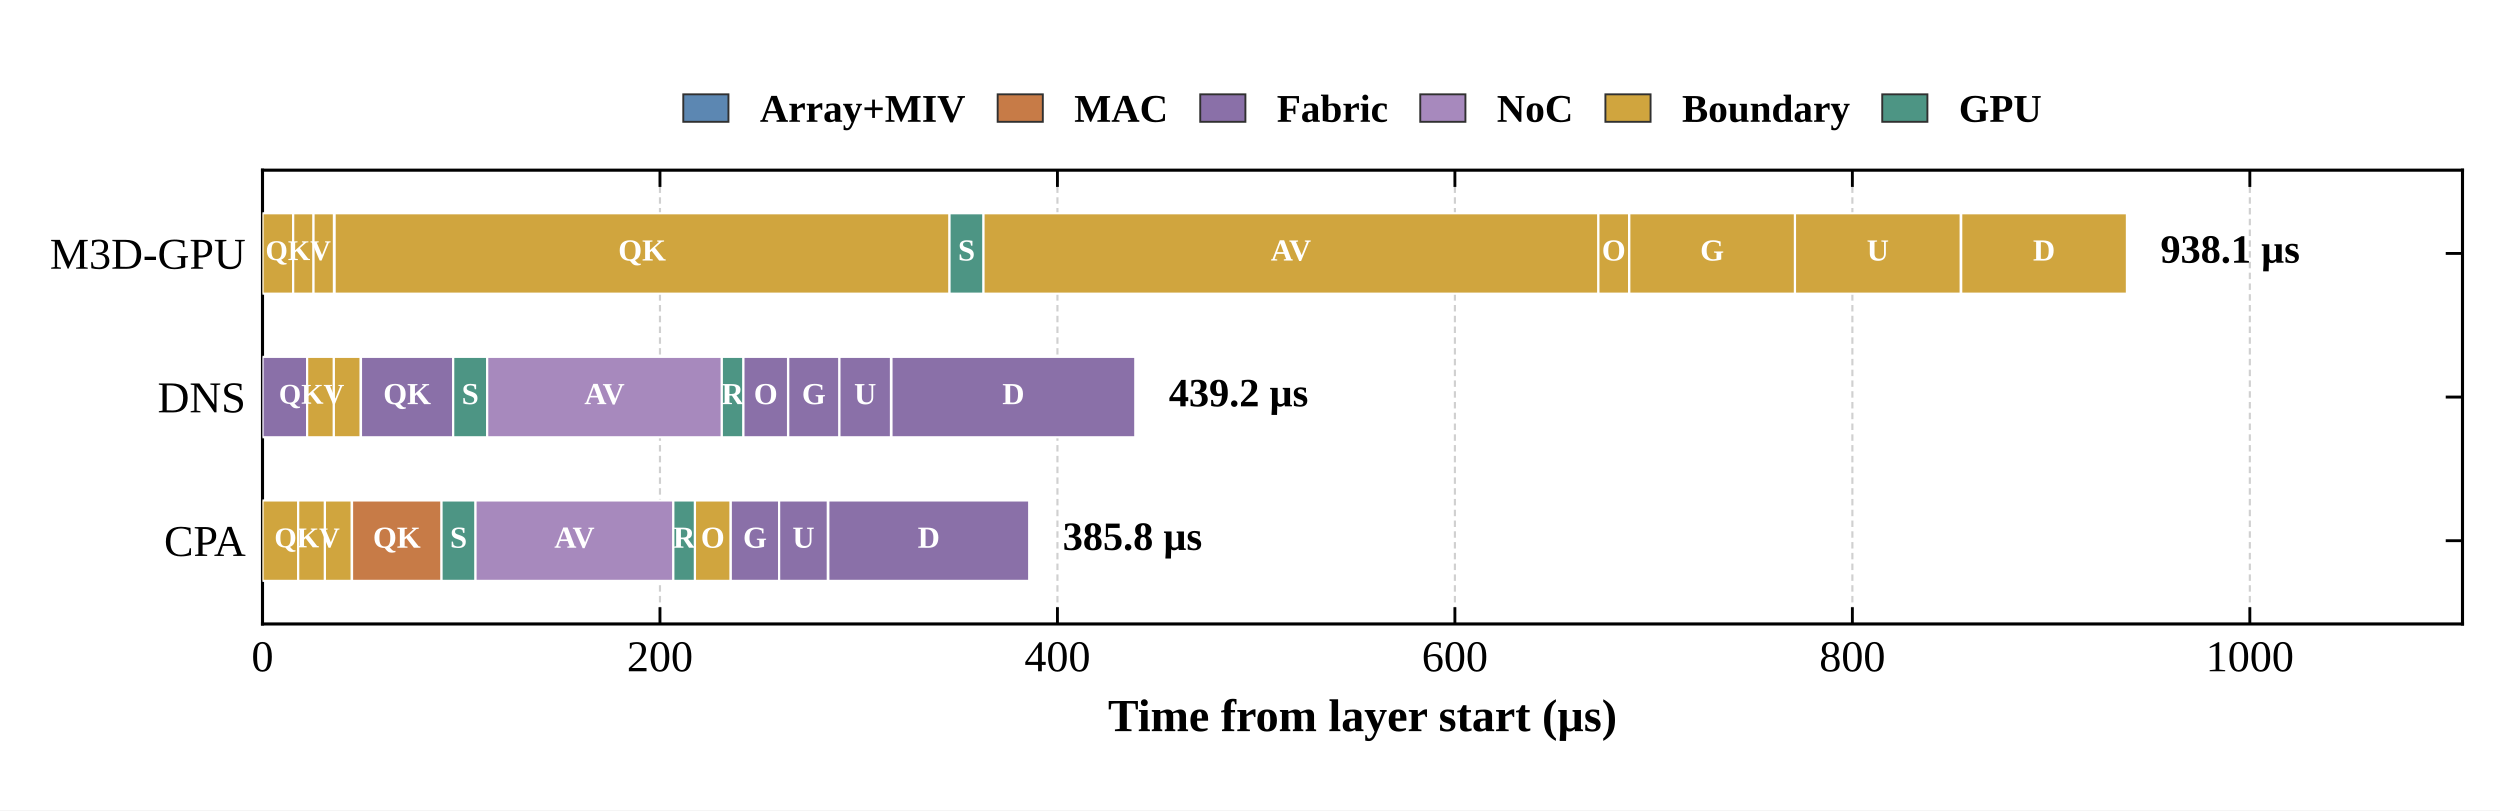
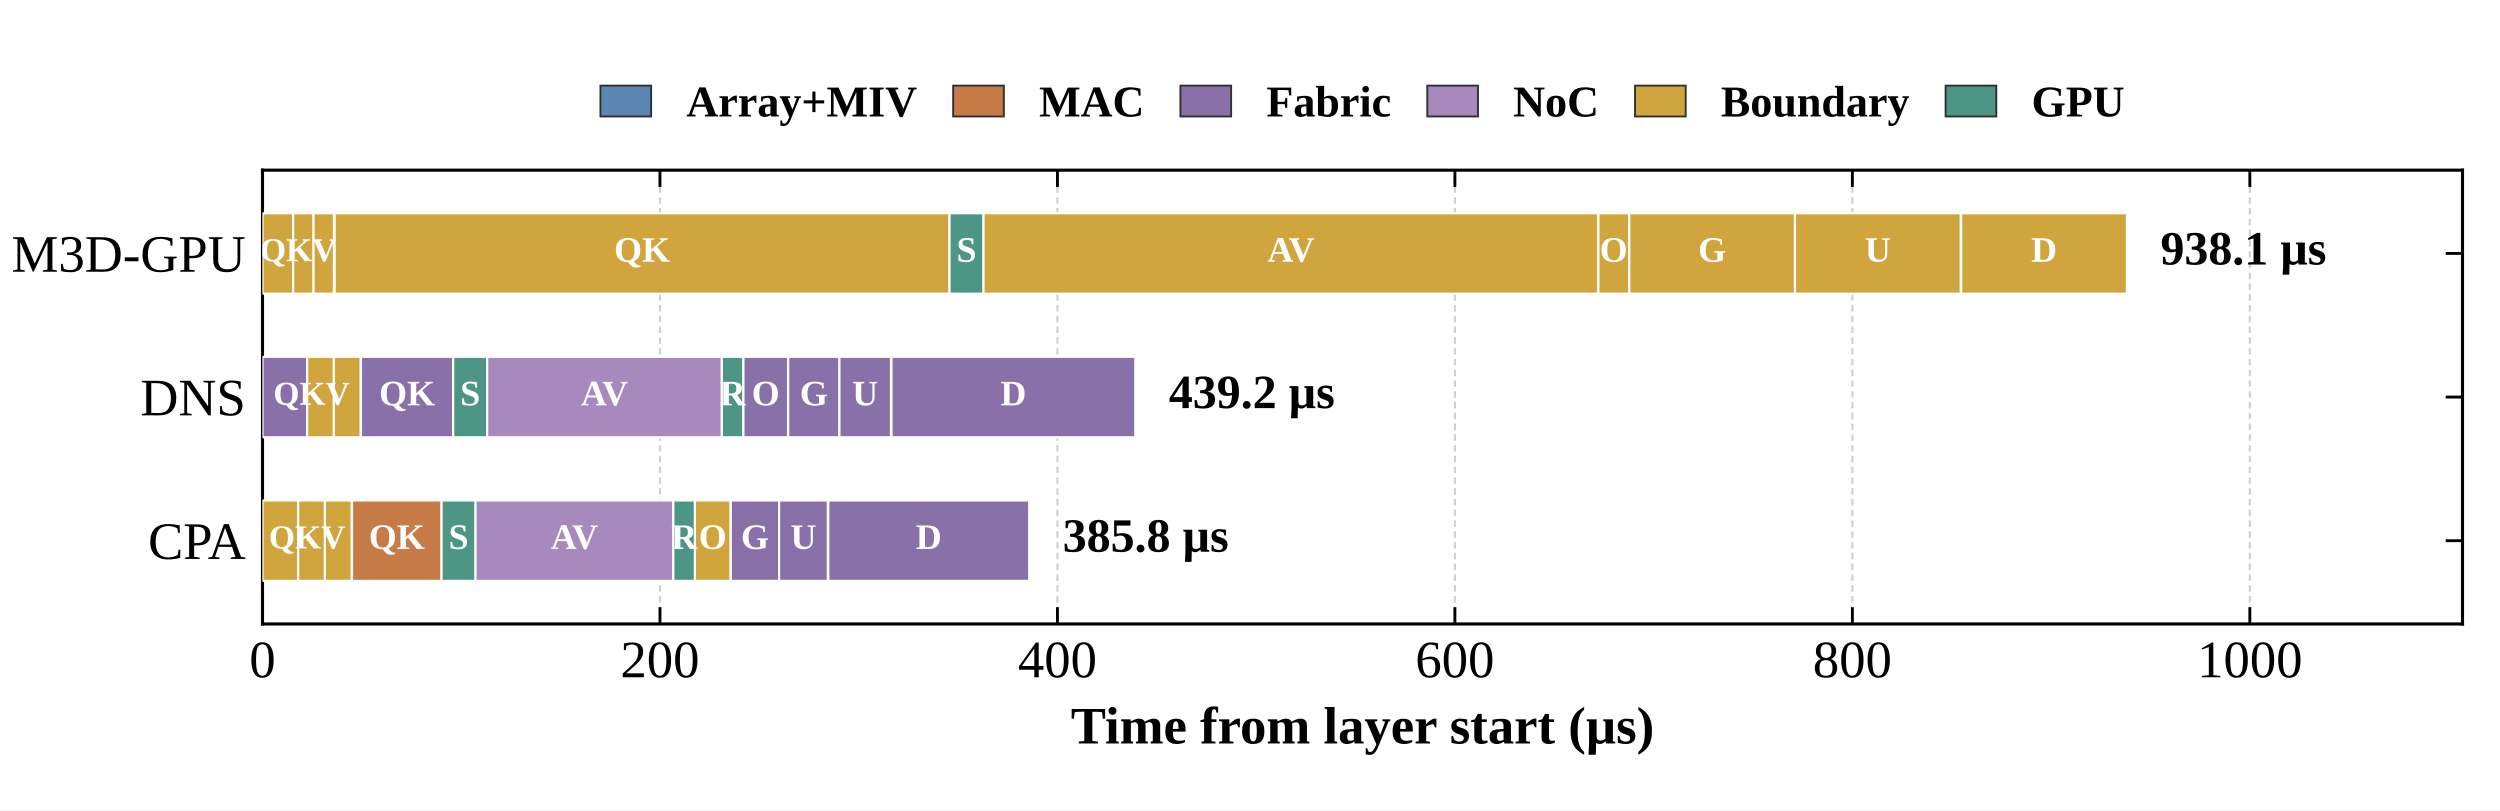
<svg xmlns="http://www.w3.org/2000/svg" xmlns:xlink="http://www.w3.org/1999/xlink" width="522pt" height="169.2pt" viewBox="0 0 522 169.2" version="1.1">
  <defs>
    <style type="text/css">*{stroke-linejoin: round; stroke-linecap: butt}</style>
  </defs>
  <g id="figure_1">
    <g id="patch_1">
      <path d="M 0 169.2 L 522 169.2 L 522 0 L 0 0 z " style="fill: #ffffff" />
    </g>
    <g id="axes_1">
      <g id="patch_2">
        <path d="M 54.81 130.284 L 514.17 130.284 L 514.17 35.532 L 54.81 35.532 z " style="fill: #ffffff" />
      </g>
      <g id="matplotlib.axis_1">
        <g id="xtick_1">
          <g id="line2d_1">
            <path d="M 54.81 130.284 L 54.81 35.532 " clip-path="url(#pe0960bd341)" style="fill: none; stroke-dasharray: 1.35,0.9; stroke-dashoffset: 0; stroke: #d0d0d0; stroke-width: 0.45" />
          </g>
          <g id="line2d_2">
            <defs>
              <path id="m578c87a6b8" d="M 0 0 L 0 -3.5 " style="stroke: #000000; stroke-width: 0.6" />
            </defs>
            <g>
              <use xlink:href="#m578c87a6b8" x="54.81" y="130.284" style="stroke: #000000; stroke-width: 0.6" />
            </g>
          </g>
          <g id="line2d_3">
            <defs>
              <path id="mcb55a02c8d" d="M 0 0 L 0 3.5 " style="stroke: #000000; stroke-width: 0.6" />
            </defs>
            <g>
              <use xlink:href="#mcb55a02c8d" x="54.81" y="35.532" style="stroke: #000000; stroke-width: 0.6" />
            </g>
          </g>
          <g id="text_1">
-             <text style="font-size: 9.2px; font-family: 'Times New Roman'; text-anchor: middle" x="54.81" y="140.163" transform="rotate(-0 54.81 140.1629)">0</text>
+             <text style="font-size: 11px; font-family: 'Times New Roman'; text-anchor: middle" x="54.81" y="141.411" transform="rotate(-0 54.81 141.411)">0</text>
          </g>
        </g>
        <g id="xtick_2">
          <g id="line2d_4">
            <path d="M 137.801 130.284 L 137.801 35.532 " clip-path="url(#pe0960bd341)" style="fill: none; stroke-dasharray: 1.35,0.9; stroke-dashoffset: 0; stroke: #d0d0d0; stroke-width: 0.45" />
          </g>
          <g id="line2d_5">
            <g>
              <use xlink:href="#m578c87a6b8" x="137.801" y="130.284" style="stroke: #000000; stroke-width: 0.6" />
            </g>
          </g>
          <g id="line2d_6">
            <g>
              <use xlink:href="#mcb55a02c8d" x="137.801" y="35.532" style="stroke: #000000; stroke-width: 0.6" />
            </g>
          </g>
          <g id="text_2">
-             <text style="font-size: 9.2px; font-family: 'Times New Roman'; text-anchor: middle" x="137.801" y="140.163" transform="rotate(-0 137.8011 140.1629)">200</text>
+             <text style="font-size: 11px; font-family: 'Times New Roman'; text-anchor: middle" x="137.801" y="141.411" transform="rotate(-0 137.8011 141.411)">200</text>
          </g>
        </g>
        <g id="xtick_3">
          <g id="line2d_7">
            <path d="M 220.792 130.284 L 220.792 35.532 " clip-path="url(#pe0960bd341)" style="fill: none; stroke-dasharray: 1.35,0.9; stroke-dashoffset: 0; stroke: #d0d0d0; stroke-width: 0.45" />
          </g>
          <g id="line2d_8">
            <g>
              <use xlink:href="#m578c87a6b8" x="220.792" y="130.284" style="stroke: #000000; stroke-width: 0.6" />
            </g>
          </g>
          <g id="line2d_9">
            <g>
              <use xlink:href="#mcb55a02c8d" x="220.792" y="35.532" style="stroke: #000000; stroke-width: 0.6" />
            </g>
          </g>
          <g id="text_3">
-             <text style="font-size: 9.2px; font-family: 'Times New Roman'; text-anchor: middle" x="220.792" y="140.163" transform="rotate(-0 220.7922 140.1629)">400</text>
+             <text style="font-size: 11px; font-family: 'Times New Roman'; text-anchor: middle" x="220.792" y="141.411" transform="rotate(-0 220.7922 141.411)">400</text>
          </g>
        </g>
        <g id="xtick_4">
          <g id="line2d_10">
            <path d="M 303.783 130.284 L 303.783 35.532 " clip-path="url(#pe0960bd341)" style="fill: none; stroke-dasharray: 1.35,0.9; stroke-dashoffset: 0; stroke: #d0d0d0; stroke-width: 0.45" />
          </g>
          <g id="line2d_11">
            <g>
              <use xlink:href="#m578c87a6b8" x="303.783" y="130.284" style="stroke: #000000; stroke-width: 0.6" />
            </g>
          </g>
          <g id="line2d_12">
            <g>
              <use xlink:href="#mcb55a02c8d" x="303.783" y="35.532" style="stroke: #000000; stroke-width: 0.6" />
            </g>
          </g>
          <g id="text_4">
-             <text style="font-size: 9.2px; font-family: 'Times New Roman'; text-anchor: middle" x="303.783" y="140.163" transform="rotate(-0 303.7833 140.1629)">600</text>
+             <text style="font-size: 11px; font-family: 'Times New Roman'; text-anchor: middle" x="303.783" y="141.411" transform="rotate(-0 303.7833 141.411)">600</text>
          </g>
        </g>
        <g id="xtick_5">
          <g id="line2d_13">
            <path d="M 386.774 130.284 L 386.774 35.532 " clip-path="url(#pe0960bd341)" style="fill: none; stroke-dasharray: 1.35,0.9; stroke-dashoffset: 0; stroke: #d0d0d0; stroke-width: 0.45" />
          </g>
          <g id="line2d_14">
            <g>
              <use xlink:href="#m578c87a6b8" x="386.774" y="130.284" style="stroke: #000000; stroke-width: 0.6" />
            </g>
          </g>
          <g id="line2d_15">
            <g>
              <use xlink:href="#mcb55a02c8d" x="386.774" y="35.532" style="stroke: #000000; stroke-width: 0.6" />
            </g>
          </g>
          <g id="text_5">
-             <text style="font-size: 9.2px; font-family: 'Times New Roman'; text-anchor: middle" x="386.774" y="140.163" transform="rotate(-0 386.7745 140.1629)">800</text>
+             <text style="font-size: 11px; font-family: 'Times New Roman'; text-anchor: middle" x="386.774" y="141.411" transform="rotate(-0 386.7745 141.411)">800</text>
          </g>
        </g>
        <g id="xtick_6">
          <g id="line2d_16">
            <path d="M 469.766 130.284 L 469.766 35.532 " clip-path="url(#pe0960bd341)" style="fill: none; stroke-dasharray: 1.35,0.9; stroke-dashoffset: 0; stroke: #d0d0d0; stroke-width: 0.45" />
          </g>
          <g id="line2d_17">
            <g>
              <use xlink:href="#m578c87a6b8" x="469.766" y="130.284" style="stroke: #000000; stroke-width: 0.6" />
            </g>
          </g>
          <g id="line2d_18">
            <g>
              <use xlink:href="#mcb55a02c8d" x="469.766" y="35.532" style="stroke: #000000; stroke-width: 0.6" />
            </g>
          </g>
          <g id="text_6">
-             <text style="font-size: 9.2px; font-family: 'Times New Roman'; text-anchor: middle" x="469.766" y="140.163" transform="rotate(-0 469.7656 140.1629)">1000</text>
+             <text style="font-size: 11px; font-family: 'Times New Roman'; text-anchor: middle" x="469.766" y="141.411" transform="rotate(-0 469.7656 141.411)">1000</text>
          </g>
        </g>
        <g id="text_7">
-           <text style="font-weight: 700; font-size: 9.6px; font-family: 'Times New Roman'; text-anchor: middle" x="284.49" y="152.655" transform="rotate(-0 284.49 152.6555)">Time from layer start (µs)</text>
+           <text style="font-weight: 700; font-size: 11px; font-family: 'Times New Roman'; text-anchor: middle" x="284.49" y="155.241" transform="rotate(-0 284.49 155.2409)">Time from layer start (µs)</text>
        </g>
      </g>
      <g id="matplotlib.axis_2">
        <g id="ytick_1">
          <g id="line2d_19">
            <defs>
              <path id="m586447f7f8" d="M 0 0 L 3.5 0 " style="stroke: #000000; stroke-width: 0.6" />
            </defs>
            <g>
              <use xlink:href="#m586447f7f8" x="54.81" y="52.923" style="stroke: #000000; stroke-width: 0.6" />
            </g>
          </g>
          <g id="line2d_20">
            <defs>
              <path id="mdbdff38538" d="M 0 0 L -3.5 0 " style="stroke: #000000; stroke-width: 0.6" />
            </defs>
            <g>
              <use xlink:href="#mdbdff38538" x="514.17" y="52.923" style="stroke: #000000; stroke-width: 0.6" />
            </g>
          </g>
          <g id="text_8">
-             <text style="font-size: 9.2px; font-family: 'Times New Roman'; text-anchor: end" x="51.31" y="56.113" transform="rotate(-0 51.31 56.11264)">M3D-GPU</text>
+             <text style="font-size: 11px; font-family: 'Times New Roman'; text-anchor: end" x="51.31" y="56.737" transform="rotate(-0 51.31 56.73667)">M3D-GPU</text>
          </g>
        </g>
        <g id="ytick_2">
          <g id="line2d_21">
            <g>
              <use xlink:href="#m586447f7f8" x="54.81" y="82.908" style="stroke: #000000; stroke-width: 0.6" />
            </g>
          </g>
          <g id="line2d_22">
            <g>
              <use xlink:href="#mdbdff38538" x="514.17" y="82.908" style="stroke: #000000; stroke-width: 0.6" />
            </g>
          </g>
          <g id="text_9">
-             <text style="font-size: 9.2px; font-family: 'Times New Roman'; text-anchor: end" x="51.31" y="86.097" transform="rotate(-0 51.31 86.09745)">DNS</text>
+             <text style="font-size: 11px; font-family: 'Times New Roman'; text-anchor: end" x="51.31" y="86.721" transform="rotate(-0 51.31 86.72148)">DNS</text>
          </g>
        </g>
        <g id="ytick_3">
          <g id="line2d_23">
            <g>
              <use xlink:href="#m586447f7f8" x="54.81" y="112.893" style="stroke: #000000; stroke-width: 0.6" />
            </g>
          </g>
          <g id="line2d_24">
            <g>
              <use xlink:href="#mdbdff38538" x="514.17" y="112.893" style="stroke: #000000; stroke-width: 0.6" />
            </g>
          </g>
          <g id="text_10">
-             <text style="font-size: 9.2px; font-family: 'Times New Roman'; text-anchor: end" x="51.31" y="116.082" transform="rotate(-0 51.31 116.0823)">CPA</text>
+             <text style="font-size: 11px; font-family: 'Times New Roman'; text-anchor: end" x="51.31" y="116.706" transform="rotate(-0 51.31 116.7063)">CPA</text>
          </g>
        </g>
      </g>
      <g id="patch_3">
        <path d="M 54.81 130.284 L 54.81 35.532 " style="fill: none; stroke: #000000; stroke-width: 0.65; stroke-linejoin: miter; stroke-linecap: square" />
      </g>
      <g id="patch_4">
        <path d="M 514.17 130.284 L 514.17 35.532 " style="fill: none; stroke: #000000; stroke-width: 0.65; stroke-linejoin: miter; stroke-linecap: square" />
      </g>
      <g id="patch_5">
        <path d="M 54.81 130.284 L 514.17 130.284 " style="fill: none; stroke: #000000; stroke-width: 0.65; stroke-linejoin: miter; stroke-linecap: square" />
      </g>
      <g id="patch_6">
        <path d="M 54.81 35.532 L 514.17 35.532 " style="fill: none; stroke: #000000; stroke-width: 0.65; stroke-linejoin: miter; stroke-linecap: square" />
      </g>
      <g id="PolyCollection_1">
        <defs>
          <path id="mbbbb568475" d="M 54.81 -107.881 L 54.81 -124.673 L 61.217 -124.673 L 61.217 -107.881 z " style="stroke: #ffffff; stroke-width: 0.45" />
        </defs>
        <g clip-path="url(#pe0960bd341)">
          <use xlink:href="#mbbbb568475" x="0" y="169.2" style="fill: #d0a53e; stroke: #ffffff; stroke-width: 0.45" />
        </g>
      </g>
      <g id="PolyCollection_2">
        <defs>
          <path id="m22946d73f1" d="M 61.217 -107.881 L 61.217 -124.673 L 65.466 -124.673 L 65.466 -107.881 z " style="stroke: #ffffff; stroke-width: 0.45" />
        </defs>
        <g clip-path="url(#pe0960bd341)">
          <use xlink:href="#m22946d73f1" x="0" y="169.2" style="fill: #d0a53e; stroke: #ffffff; stroke-width: 0.45" />
        </g>
      </g>
      <g id="PolyCollection_3">
        <defs>
          <path id="m044f152ffe" d="M 65.466 -107.881 L 65.466 -124.673 L 69.716 -124.673 L 69.716 -107.881 z " style="stroke: #ffffff; stroke-width: 0.45" />
        </defs>
        <g clip-path="url(#pe0960bd341)">
          <use xlink:href="#m044f152ffe" x="0" y="169.2" style="fill: #d0a53e; stroke: #ffffff; stroke-width: 0.45" />
        </g>
      </g>
      <g id="PolyCollection_4">
        <defs>
          <path id="m1581d989eb" d="M 69.871 -107.881 L 69.871 -124.673 L 198.261 -124.673 L 198.261 -107.881 z " style="stroke: #ffffff; stroke-width: 0.45" />
        </defs>
        <g clip-path="url(#pe0960bd341)">
          <use xlink:href="#m1581d989eb" x="0" y="169.2" style="fill: #d0a53e; stroke: #ffffff; stroke-width: 0.45" />
        </g>
      </g>
      <g id="PolyCollection_5">
        <defs>
          <path id="m091f7f702f" d="M 198.261 -107.881 L 198.261 -124.673 L 205.357 -124.673 L 205.357 -107.881 z " style="stroke: #ffffff; stroke-width: 0.45" />
        </defs>
        <g clip-path="url(#pe0960bd341)">
          <use xlink:href="#m091f7f702f" x="0" y="169.2" style="fill: #4d9584; stroke: #ffffff; stroke-width: 0.45" />
        </g>
      </g>
      <g id="PolyCollection_6">
        <defs>
          <path id="m3d82287ff4" d="M 205.357 -107.881 L 205.357 -124.673 L 333.746 -124.673 L 333.746 -107.881 z " style="stroke: #ffffff; stroke-width: 0.45" />
        </defs>
        <g clip-path="url(#pe0960bd341)">
          <use xlink:href="#m3d82287ff4" x="0" y="169.2" style="fill: #d0a53e; stroke: #ffffff; stroke-width: 0.45" />
        </g>
      </g>
      <g id="PolyCollection_7">
        <defs>
          <path id="m9f50bf891b" d="M 333.746 -107.881 L 333.746 -124.673 L 340.153 -124.673 L 340.153 -107.881 z " style="stroke: #ffffff; stroke-width: 0.45" />
        </defs>
        <g clip-path="url(#pe0960bd341)">
          <use xlink:href="#m9f50bf891b" x="0" y="169.2" style="fill: #d0a53e; stroke: #ffffff; stroke-width: 0.45" />
        </g>
      </g>
      <g id="PolyCollection_8">
        <defs>
          <path id="m7aff0c3fb4" d="M 340.196 -107.881 L 340.196 -124.673 L 374.792 -124.673 L 374.792 -107.881 z " style="stroke: #ffffff; stroke-width: 0.45" />
        </defs>
        <g clip-path="url(#pe0960bd341)">
          <use xlink:href="#m7aff0c3fb4" x="0" y="169.2" style="fill: #d0a53e; stroke: #ffffff; stroke-width: 0.45" />
        </g>
      </g>
      <g id="PolyCollection_9">
        <defs>
          <path id="m5ccd8bf443" d="M 374.792 -107.881 L 374.792 -124.673 L 409.387 -124.673 L 409.387 -107.881 z " style="stroke: #ffffff; stroke-width: 0.45" />
        </defs>
        <g clip-path="url(#pe0960bd341)">
          <use xlink:href="#m5ccd8bf443" x="0" y="169.2" style="fill: #d0a53e; stroke: #ffffff; stroke-width: 0.45" />
        </g>
      </g>
      <g id="PolyCollection_10">
        <defs>
          <path id="ma0d2553643" d="M 409.502 -107.881 L 409.502 -124.673 L 444.098 -124.673 L 444.098 -107.881 z " style="stroke: #ffffff; stroke-width: 0.45" />
        </defs>
        <g clip-path="url(#pe0960bd341)">
          <use xlink:href="#ma0d2553643" x="0" y="169.2" style="fill: #d0a53e; stroke: #ffffff; stroke-width: 0.45" />
        </g>
      </g>
      <g id="text_11">
-         <text style="font-weight: 700; font-size: 8.4px; font-family: 'Times New Roman'; text-anchor: start" x="451.105" y="54.861" transform="rotate(-0 451.1053 54.86118)">938.1 µs</text>
+         <text style="font-weight: 700; font-size: 10px; font-family: 'Times New Roman'; text-anchor: start" x="451.105" y="55.23" transform="rotate(-0 451.1053 55.23032)">938.1 µs</text>
      </g>
      <g id="PolyCollection_11">
        <defs>
          <path id="m031e0501f6" d="M 54.81 -77.896 L 54.81 -94.688 L 64.131 -94.688 L 64.131 -77.896 z " style="stroke: #ffffff; stroke-width: 0.45" />
        </defs>
        <g clip-path="url(#pe0960bd341)">
          <use xlink:href="#m031e0501f6" x="0" y="169.2" style="fill: #8a70a8; stroke: #ffffff; stroke-width: 0.45" />
        </g>
      </g>
      <g id="PolyCollection_12">
        <defs>
          <path id="m1104bfe8df" d="M 64.131 -77.896 L 64.131 -94.688 L 69.711 -94.688 L 69.711 -77.896 z " style="stroke: #ffffff; stroke-width: 0.45" />
        </defs>
        <g clip-path="url(#pe0960bd341)">
          <use xlink:href="#m1104bfe8df" x="0" y="169.2" style="fill: #d0a53e; stroke: #ffffff; stroke-width: 0.45" />
        </g>
      </g>
      <g id="PolyCollection_13">
        <defs>
          <path id="mc4bd058038" d="M 69.711 -77.896 L 69.711 -94.688 L 75.29 -94.688 L 75.29 -77.896 z " style="stroke: #ffffff; stroke-width: 0.45" />
        </defs>
        <g clip-path="url(#pe0960bd341)">
          <use xlink:href="#mc4bd058038" x="0" y="169.2" style="fill: #d0a53e; stroke: #ffffff; stroke-width: 0.45" />
        </g>
      </g>
      <g id="PolyCollection_14">
        <defs>
          <path id="mafabd57e4d" d="M 75.373 -77.896 L 75.373 -94.688 L 94.63 -94.688 L 94.63 -77.896 z " style="stroke: #ffffff; stroke-width: 0.45" />
        </defs>
        <g clip-path="url(#pe0960bd341)">
          <use xlink:href="#mafabd57e4d" x="0" y="169.2" style="fill: #8a70a8; stroke: #ffffff; stroke-width: 0.45" />
        </g>
      </g>
      <g id="PolyCollection_15">
        <defs>
          <path id="mee6f9d2ac9" d="M 94.63 -77.896 L 94.63 -94.688 L 101.726 -94.688 L 101.726 -77.896 z " style="stroke: #ffffff; stroke-width: 0.45" />
        </defs>
        <g clip-path="url(#pe0960bd341)">
          <use xlink:href="#mee6f9d2ac9" x="0" y="169.2" style="fill: #4d9584; stroke: #ffffff; stroke-width: 0.45" />
        </g>
      </g>
      <g id="PolyCollection_16">
        <defs>
          <path id="m36a639f403" d="M 101.726 -77.896 L 101.726 -94.688 L 150.719 -94.688 L 150.719 -77.896 z " style="stroke: #ffffff; stroke-width: 0.45" />
        </defs>
        <g clip-path="url(#pe0960bd341)">
          <use xlink:href="#m36a639f403" x="0" y="169.2" style="fill: #a789bd; stroke: #ffffff; stroke-width: 0.45" />
        </g>
      </g>
      <g id="PolyCollection_17">
        <defs>
          <path id="ma5ad476bf4" d="M 150.719 -77.896 L 150.719 -94.688 L 155.23 -94.688 L 155.23 -77.896 z " style="stroke: #ffffff; stroke-width: 0.45" />
        </defs>
        <g clip-path="url(#pe0960bd341)">
          <use xlink:href="#ma5ad476bf4" x="0" y="169.2" style="fill: #4d9584; stroke: #ffffff; stroke-width: 0.45" />
        </g>
      </g>
      <g id="PolyCollection_18">
        <defs>
          <path id="m7185590407" d="M 155.23 -77.896 L 155.23 -94.688 L 164.541 -94.688 L 164.541 -77.896 z " style="stroke: #ffffff; stroke-width: 0.45" />
        </defs>
        <g clip-path="url(#pe0960bd341)">
          <use xlink:href="#m7185590407" x="0" y="169.2" style="fill: #8a70a8; stroke: #ffffff; stroke-width: 0.45" />
        </g>
      </g>
      <g id="PolyCollection_19">
        <defs>
          <path id="m8b4844306f" d="M 164.583 -77.896 L 164.583 -94.688 L 175.273 -94.688 L 175.273 -77.896 z " style="stroke: #ffffff; stroke-width: 0.45" />
        </defs>
        <g clip-path="url(#pe0960bd341)">
          <use xlink:href="#m8b4844306f" x="0" y="169.2" style="fill: #8a70a8; stroke: #ffffff; stroke-width: 0.45" />
        </g>
      </g>
      <g id="PolyCollection_20">
        <defs>
          <path id="mf592239359" d="M 175.273 -77.896 L 175.273 -94.688 L 186.029 -94.688 L 186.029 -77.896 z " style="stroke: #ffffff; stroke-width: 0.45" />
        </defs>
        <g clip-path="url(#pe0960bd341)">
          <use xlink:href="#mf592239359" x="0" y="169.2" style="fill: #8a70a8; stroke: #ffffff; stroke-width: 0.45" />
        </g>
      </g>
      <g id="PolyCollection_21">
        <defs>
          <path id="madd028a912" d="M 186.143 -77.896 L 186.143 -94.688 L 237.047 -94.688 L 237.047 -77.896 z " style="stroke: #ffffff; stroke-width: 0.45" />
        </defs>
        <g clip-path="url(#pe0960bd341)">
          <use xlink:href="#madd028a912" x="0" y="169.2" style="fill: #8a70a8; stroke: #ffffff; stroke-width: 0.45" />
        </g>
      </g>
      <g id="text_12">
-         <text style="font-weight: 700; font-size: 8.4px; font-family: 'Times New Roman'; text-anchor: start" x="244.055" y="84.846" transform="rotate(-0 244.0545 84.84599)">439.2 µs</text>
+         <text style="font-weight: 700; font-size: 10px; font-family: 'Times New Roman'; text-anchor: start" x="244.055" y="85.215" transform="rotate(-0 244.0545 85.21513)">439.2 µs</text>
      </g>
      <g id="PolyCollection_22">
        <defs>
          <path id="m430ff027ec" d="M 54.81 -47.911 L 54.81 -64.703 L 62.263 -64.703 L 62.263 -47.911 z " style="stroke: #ffffff; stroke-width: 0.45" />
        </defs>
        <g clip-path="url(#pe0960bd341)">
          <use xlink:href="#m430ff027ec" x="0" y="169.2" style="fill: #d0a53e; stroke: #ffffff; stroke-width: 0.45" />
        </g>
      </g>
      <g id="PolyCollection_23">
        <defs>
          <path id="m7dc6a676a6" d="M 62.263 -47.911 L 62.263 -64.703 L 67.843 -64.703 L 67.843 -47.911 z " style="stroke: #ffffff; stroke-width: 0.45" />
        </defs>
        <g clip-path="url(#pe0960bd341)">
          <use xlink:href="#m7dc6a676a6" x="0" y="169.2" style="fill: #d0a53e; stroke: #ffffff; stroke-width: 0.45" />
        </g>
      </g>
      <g id="PolyCollection_24">
        <defs>
          <path id="m37c80f2d6c" d="M 67.843 -47.911 L 67.843 -64.703 L 73.422 -64.703 L 73.422 -47.911 z " style="stroke: #ffffff; stroke-width: 0.45" />
        </defs>
        <g clip-path="url(#pe0960bd341)">
          <use xlink:href="#m37c80f2d6c" x="0" y="169.2" style="fill: #d0a53e; stroke: #ffffff; stroke-width: 0.45" />
        </g>
      </g>
      <g id="PolyCollection_25">
        <defs>
          <path id="mfb979f142d" d="M 73.506 -47.911 L 73.506 -64.703 L 92.194 -64.703 L 92.194 -47.911 z " style="stroke: #ffffff; stroke-width: 0.45" />
        </defs>
        <g clip-path="url(#pe0960bd341)">
          <use xlink:href="#mfb979f142d" x="0" y="169.2" style="fill: #c77b47; stroke: #ffffff; stroke-width: 0.45" />
        </g>
      </g>
      <g id="PolyCollection_26">
        <defs>
          <path id="mdc19f74014" d="M 92.194 -47.911 L 92.194 -64.703 L 99.29 -64.703 L 99.29 -47.911 z " style="stroke: #ffffff; stroke-width: 0.45" />
        </defs>
        <g clip-path="url(#pe0960bd341)">
          <use xlink:href="#mdc19f74014" x="0" y="169.2" style="fill: #4d9584; stroke: #ffffff; stroke-width: 0.45" />
        </g>
      </g>
      <g id="PolyCollection_27">
        <defs>
          <path id="mab1d82023b" d="M 99.29 -47.911 L 99.29 -64.703 L 140.594 -64.703 L 140.594 -47.911 z " style="stroke: #ffffff; stroke-width: 0.45" />
        </defs>
        <g clip-path="url(#pe0960bd341)">
          <use xlink:href="#mab1d82023b" x="0" y="169.2" style="fill: #a789bd; stroke: #ffffff; stroke-width: 0.45" />
        </g>
      </g>
      <g id="PolyCollection_28">
        <defs>
          <path id="mbbed5a3704" d="M 140.594 -47.911 L 140.594 -64.703 L 145.105 -64.703 L 145.105 -47.911 z " style="stroke: #ffffff; stroke-width: 0.45" />
        </defs>
        <g clip-path="url(#pe0960bd341)">
          <use xlink:href="#mbbed5a3704" x="0" y="169.2" style="fill: #4d9584; stroke: #ffffff; stroke-width: 0.45" />
        </g>
      </g>
      <g id="PolyCollection_29">
        <defs>
          <path id="maadbd7ce53" d="M 145.105 -47.911 L 145.105 -64.703 L 152.549 -64.703 L 152.549 -47.911 z " style="stroke: #ffffff; stroke-width: 0.45" />
        </defs>
        <g clip-path="url(#pe0960bd341)">
          <use xlink:href="#maadbd7ce53" x="0" y="169.2" style="fill: #d0a53e; stroke: #ffffff; stroke-width: 0.45" />
        </g>
      </g>
      <g id="PolyCollection_30">
        <defs>
          <path id="mb33844b907" d="M 152.591 -47.911 L 152.591 -64.703 L 162.684 -64.703 L 162.684 -47.911 z " style="stroke: #ffffff; stroke-width: 0.45" />
        </defs>
        <g clip-path="url(#pe0960bd341)">
          <use xlink:href="#mb33844b907" x="0" y="169.2" style="fill: #8a70a8; stroke: #ffffff; stroke-width: 0.45" />
        </g>
      </g>
      <g id="PolyCollection_31">
        <defs>
          <path id="m1e1881b15b" d="M 162.684 -47.911 L 162.684 -64.703 L 172.841 -64.703 L 172.841 -47.911 z " style="stroke: #ffffff; stroke-width: 0.45" />
        </defs>
        <g clip-path="url(#pe0960bd341)">
          <use xlink:href="#m1e1881b15b" x="0" y="169.2" style="fill: #8a70a8; stroke: #ffffff; stroke-width: 0.45" />
        </g>
      </g>
      <g id="PolyCollection_32">
        <defs>
          <path id="m271d104a7d" d="M 172.956 -47.911 L 172.956 -64.703 L 214.893 -64.703 L 214.893 -47.911 z " style="stroke: #ffffff; stroke-width: 0.45" />
        </defs>
        <g clip-path="url(#pe0960bd341)">
          <use xlink:href="#m271d104a7d" x="0" y="169.2" style="fill: #8a70a8; stroke: #ffffff; stroke-width: 0.45" />
        </g>
      </g>
      <g id="text_13">
-         <text style="font-weight: 700; font-size: 8.4px; font-family: 'Times New Roman'; text-anchor: start" x="221.9" y="114.831" transform="rotate(-0 221.9001 114.8308)">385.8 µs</text>
+         <text style="font-weight: 700; font-size: 10px; font-family: 'Times New Roman'; text-anchor: start" x="221.9" y="115.2" transform="rotate(-0 221.9001 115.1999)">385.8 µs</text>
      </g>
      <g id="text_14">
        <g clip-path="url(#pe0960bd341)">
-           <text style="font-weight: 700; font-size: 6.4px; font-family: 'Times New Roman'; text-anchor: middle; fill: #ffffff" x="134.066" y="54.4" transform="rotate(-0 134.0662 54.39975)">QK</text>
+           <text style="font-weight: 700; font-size: 7.5px; font-family: 'Times New Roman'; text-anchor: middle; fill: #ffffff" x="134.066" y="54.654" transform="rotate(-0 134.0662 54.65354)">QK</text>
        </g>
      </g>
      <g id="text_15">
        <g clip-path="url(#pe0960bd341)">
-           <text style="font-weight: 700; font-size: 6.4px; font-family: 'Times New Roman'; text-anchor: middle; fill: #ffffff" x="201.809" y="54.4" transform="rotate(-0 201.8089 54.39975)">S</text>
+           <text style="font-weight: 700; font-size: 7.5px; font-family: 'Times New Roman'; text-anchor: middle; fill: #ffffff" x="201.809" y="54.654" transform="rotate(-0 201.8089 54.65354)">S</text>
        </g>
      </g>
      <g id="text_16">
        <g clip-path="url(#pe0960bd341)">
-           <text style="font-weight: 700; font-size: 6.4px; font-family: 'Times New Roman'; text-anchor: middle; fill: #ffffff" x="269.552" y="54.4" transform="rotate(-0 269.5517 54.39975)">AV</text>
+           <text style="font-weight: 700; font-size: 7.5px; font-family: 'Times New Roman'; text-anchor: middle; fill: #ffffff" x="269.552" y="54.654" transform="rotate(-0 269.5517 54.65354)">AV</text>
        </g>
      </g>
      <g id="text_17">
        <g clip-path="url(#pe0960bd341)">
-           <text style="font-weight: 700; font-size: 6.4px; font-family: 'Times New Roman'; text-anchor: middle; fill: #ffffff" x="336.95" y="54.4" transform="rotate(-0 336.9497 54.39975)">O</text>
+           <text style="font-weight: 700; font-size: 7.5px; font-family: 'Times New Roman'; text-anchor: middle; fill: #ffffff" x="336.95" y="54.654" transform="rotate(-0 336.9497 54.65354)">O</text>
        </g>
      </g>
      <g id="text_18">
        <g clip-path="url(#pe0960bd341)">
-           <text style="font-weight: 700; font-size: 6.4px; font-family: 'Times New Roman'; text-anchor: middle; fill: #ffffff" x="357.494" y="54.402" transform="rotate(-0 357.4935 54.40156)">G</text>
+           <text style="font-weight: 700; font-size: 7.5px; font-family: 'Times New Roman'; text-anchor: middle; fill: #ffffff" x="357.494" y="54.656" transform="rotate(-0 357.4935 54.65566)">G</text>
        </g>
      </g>
      <g id="text_19">
        <g clip-path="url(#pe0960bd341)">
-           <text style="font-weight: 700; font-size: 6.4px; font-family: 'Times New Roman'; text-anchor: middle; fill: #ffffff" x="392.089" y="54.4" transform="rotate(-0 392.0895 54.39975)">U</text>
+           <text style="font-weight: 700; font-size: 7.5px; font-family: 'Times New Roman'; text-anchor: middle; fill: #ffffff" x="392.089" y="54.654" transform="rotate(-0 392.0895 54.65354)">U</text>
        </g>
      </g>
      <g id="text_20">
        <g clip-path="url(#pe0960bd341)">
-           <text style="font-weight: 700; font-size: 6.4px; font-family: 'Times New Roman'; text-anchor: middle; fill: #ffffff" x="426.8" y="54.4" transform="rotate(-0 426.8002 54.39975)">D</text>
+           <text style="font-weight: 700; font-size: 7.5px; font-family: 'Times New Roman'; text-anchor: middle; fill: #ffffff" x="426.8" y="54.654" transform="rotate(-0 426.8002 54.65354)">D</text>
        </g>
      </g>
      <g id="text_21">
        <g clip-path="url(#pe0960bd341)">
-           <text style="font-weight: 700; font-size: 6px; font-family: 'Times New Roman'; text-anchor: middle; fill: #ffffff" x="62.263" y="54.307" transform="rotate(-0 62.26279 54.30747)">QKV</text>
+           <text style="font-weight: 700; font-size: 7px; font-family: 'Times New Roman'; text-anchor: middle; fill: #ffffff" x="62.263" y="54.538" transform="rotate(-0 62.26279 54.53818)">QKV</text>
        </g>
      </g>
      <g id="text_22">
        <g clip-path="url(#pe0960bd341)">
-           <text style="font-weight: 700; font-size: 6.4px; font-family: 'Times New Roman'; text-anchor: middle; fill: #ffffff" x="85.001" y="84.385" transform="rotate(-0 85.00141 84.38456)">QK</text>
+           <text style="font-weight: 700; font-size: 7.5px; font-family: 'Times New Roman'; text-anchor: middle; fill: #ffffff" x="85.001" y="84.638" transform="rotate(-0 85.00141 84.63835)">QK</text>
        </g>
      </g>
      <g id="text_23">
        <g clip-path="url(#pe0960bd341)">
-           <text style="font-weight: 700; font-size: 6.4px; font-family: 'Times New Roman'; text-anchor: middle; fill: #ffffff" x="98.178" y="84.385" transform="rotate(-0 98.17755 84.38456)">S</text>
+           <text style="font-weight: 700; font-size: 7.5px; font-family: 'Times New Roman'; text-anchor: middle; fill: #ffffff" x="98.178" y="84.638" transform="rotate(-0 98.17755 84.63835)">S</text>
        </g>
      </g>
      <g id="text_24">
        <g clip-path="url(#pe0960bd341)">
-           <text style="font-weight: 700; font-size: 6.4px; font-family: 'Times New Roman'; text-anchor: middle; fill: #ffffff" x="126.222" y="84.385" transform="rotate(-0 126.2221 84.38456)">AV</text>
+           <text style="font-weight: 700; font-size: 7.5px; font-family: 'Times New Roman'; text-anchor: middle; fill: #ffffff" x="126.222" y="84.638" transform="rotate(-0 126.2221 84.63835)">AV</text>
        </g>
      </g>
      <g id="text_25">
        <g clip-path="url(#pe0960bd341)">
-           <text style="font-weight: 700; font-size: 6.4px; font-family: 'Times New Roman'; text-anchor: middle; fill: #ffffff" x="152.974" y="84.385" transform="rotate(-0 152.9743 84.38456)">R</text>
+           <text style="font-weight: 700; font-size: 7.5px; font-family: 'Times New Roman'; text-anchor: middle; fill: #ffffff" x="152.974" y="84.638" transform="rotate(-0 152.9743 84.63835)">R</text>
        </g>
      </g>
      <g id="text_26">
        <g clip-path="url(#pe0960bd341)">
-           <text style="font-weight: 700; font-size: 6.4px; font-family: 'Times New Roman'; text-anchor: middle; fill: #ffffff" x="159.885" y="84.385" transform="rotate(-0 159.8854 84.38456)">O</text>
+           <text style="font-weight: 700; font-size: 7.5px; font-family: 'Times New Roman'; text-anchor: middle; fill: #ffffff" x="159.885" y="84.638" transform="rotate(-0 159.8854 84.63835)">O</text>
        </g>
      </g>
      <g id="text_27">
        <g clip-path="url(#pe0960bd341)">
-           <text style="font-weight: 700; font-size: 6.4px; font-family: 'Times New Roman'; text-anchor: middle; fill: #ffffff" x="169.928" y="84.386" transform="rotate(-0 169.928 84.38638)">G</text>
+           <text style="font-weight: 700; font-size: 7.5px; font-family: 'Times New Roman'; text-anchor: middle; fill: #ffffff" x="169.928" y="84.64" transform="rotate(-0 169.928 84.64047)">G</text>
        </g>
      </g>
      <g id="text_28">
        <g clip-path="url(#pe0960bd341)">
-           <text style="font-weight: 700; font-size: 6.4px; font-family: 'Times New Roman'; text-anchor: middle; fill: #ffffff" x="180.651" y="84.385" transform="rotate(-0 180.6507 84.38456)">U</text>
+           <text style="font-weight: 700; font-size: 7.5px; font-family: 'Times New Roman'; text-anchor: middle; fill: #ffffff" x="180.651" y="84.638" transform="rotate(-0 180.6507 84.63835)">U</text>
        </g>
      </g>
      <g id="text_29">
        <g clip-path="url(#pe0960bd341)">
-           <text style="font-weight: 700; font-size: 6.4px; font-family: 'Times New Roman'; text-anchor: middle; fill: #ffffff" x="211.595" y="84.385" transform="rotate(-0 211.5954 84.38456)">D</text>
+           <text style="font-weight: 700; font-size: 7.5px; font-family: 'Times New Roman'; text-anchor: middle; fill: #ffffff" x="211.595" y="84.638" transform="rotate(-0 211.5954 84.63835)">D</text>
        </g>
      </g>
      <g id="text_30">
        <g clip-path="url(#pe0960bd341)">
-           <text style="font-weight: 700; font-size: 6px; font-family: 'Times New Roman'; text-anchor: middle; fill: #ffffff" x="65.05" y="84.292" transform="rotate(-0 65.04993 84.29228)">QKV</text>
+           <text style="font-weight: 700; font-size: 7px; font-family: 'Times New Roman'; text-anchor: middle; fill: #ffffff" x="65.05" y="84.523" transform="rotate(-0 65.04993 84.52299)">QKV</text>
        </g>
      </g>
      <g id="text_31">
        <g clip-path="url(#pe0960bd341)">
-           <text style="font-weight: 700; font-size: 6.4px; font-family: 'Times New Roman'; text-anchor: middle; fill: #ffffff" x="82.85" y="114.369" transform="rotate(-0 82.84973 114.3694)">QK</text>
+           <text style="font-weight: 700; font-size: 7.5px; font-family: 'Times New Roman'; text-anchor: middle; fill: #ffffff" x="82.85" y="114.623" transform="rotate(-0 82.84973 114.6232)">QK</text>
        </g>
      </g>
      <g id="text_32">
        <g clip-path="url(#pe0960bd341)">
-           <text style="font-weight: 700; font-size: 6.4px; font-family: 'Times New Roman'; text-anchor: middle; fill: #ffffff" x="95.742" y="114.369" transform="rotate(-0 95.74175 114.3694)">S</text>
+           <text style="font-weight: 700; font-size: 7.5px; font-family: 'Times New Roman'; text-anchor: middle; fill: #ffffff" x="95.742" y="114.623" transform="rotate(-0 95.74175 114.6232)">S</text>
        </g>
      </g>
      <g id="text_33">
        <g clip-path="url(#pe0960bd341)">
-           <text style="font-weight: 700; font-size: 6.4px; font-family: 'Times New Roman'; text-anchor: middle; fill: #ffffff" x="119.942" y="114.369" transform="rotate(-0 119.9419 114.3694)">AV</text>
+           <text style="font-weight: 700; font-size: 7.5px; font-family: 'Times New Roman'; text-anchor: middle; fill: #ffffff" x="119.942" y="114.623" transform="rotate(-0 119.9419 114.6232)">AV</text>
        </g>
      </g>
      <g id="text_34">
        <g clip-path="url(#pe0960bd341)">
-           <text style="font-weight: 700; font-size: 6.4px; font-family: 'Times New Roman'; text-anchor: middle; fill: #ffffff" x="142.85" y="114.369" transform="rotate(-0 142.8496 114.3694)">R</text>
+           <text style="font-weight: 700; font-size: 7.5px; font-family: 'Times New Roman'; text-anchor: middle; fill: #ffffff" x="142.85" y="114.623" transform="rotate(-0 142.8496 114.6232)">R</text>
        </g>
      </g>
      <g id="text_35">
        <g clip-path="url(#pe0960bd341)">
-           <text style="font-weight: 700; font-size: 6.4px; font-family: 'Times New Roman'; text-anchor: middle; fill: #ffffff" x="148.827" y="114.369" transform="rotate(-0 148.827 114.3694)">O</text>
+           <text style="font-weight: 700; font-size: 7.5px; font-family: 'Times New Roman'; text-anchor: middle; fill: #ffffff" x="148.827" y="114.623" transform="rotate(-0 148.827 114.6232)">O</text>
        </g>
      </g>
      <g id="text_36">
        <g clip-path="url(#pe0960bd341)">
-           <text style="font-weight: 700; font-size: 6.4px; font-family: 'Times New Roman'; text-anchor: middle; fill: #ffffff" x="157.638" y="114.371" transform="rotate(-0 157.6377 114.3712)">G</text>
+           <text style="font-weight: 700; font-size: 7.5px; font-family: 'Times New Roman'; text-anchor: middle; fill: #ffffff" x="157.638" y="114.625" transform="rotate(-0 157.6377 114.6253)">G</text>
        </g>
      </g>
      <g id="text_37">
        <g clip-path="url(#pe0960bd341)">
-           <text style="font-weight: 700; font-size: 6.4px; font-family: 'Times New Roman'; text-anchor: middle; fill: #ffffff" x="167.763" y="114.369" transform="rotate(-0 167.7626 114.3694)">U</text>
+           <text style="font-weight: 700; font-size: 7.5px; font-family: 'Times New Roman'; text-anchor: middle; fill: #ffffff" x="167.763" y="114.623" transform="rotate(-0 167.7626 114.6232)">U</text>
        </g>
      </g>
      <g id="text_38">
        <g clip-path="url(#pe0960bd341)">
-           <text style="font-weight: 700; font-size: 6.4px; font-family: 'Times New Roman'; text-anchor: middle; fill: #ffffff" x="193.924" y="114.369" transform="rotate(-0 193.9244 114.3694)">D</text>
+           <text style="font-weight: 700; font-size: 7.5px; font-family: 'Times New Roman'; text-anchor: middle; fill: #ffffff" x="193.924" y="114.623" transform="rotate(-0 193.9244 114.6232)">D</text>
        </g>
      </g>
      <g id="text_39">
        <g clip-path="url(#pe0960bd341)">
-           <text style="font-weight: 700; font-size: 6px; font-family: 'Times New Roman'; text-anchor: middle; fill: #ffffff" x="64.116" y="114.277" transform="rotate(-0 64.11614 114.2771)">QKV</text>
+           <text style="font-weight: 700; font-size: 7px; font-family: 'Times New Roman'; text-anchor: middle; fill: #ffffff" x="64.116" y="114.508" transform="rotate(-0 64.11614 114.5078)">QKV</text>
        </g>
      </g>
      <g id="legend_1">
        <g id="patch_7">
-           <path d="M 142.67 25.435 L 152.1 25.435 L 152.1 19.695 L 142.67 19.695 z " style="fill: #5c87b2; stroke: #303030; stroke-width: 0.4; stroke-linejoin: miter" />
+           <path d="M 125.375 24.319 L 135.955 24.319 L 135.955 17.879 L 125.375 17.879 z " style="fill: #5c87b2; stroke: #303030; stroke-width: 0.4; stroke-linejoin: miter" />
        </g>
        <g id="text_40">
-           <text style="font-weight: 700; font-size: 8.2px; font-family: 'Times New Roman'; text-anchor: start" x="158.66" y="25.435" transform="rotate(-0 158.6597 25.43475)">Array+MIV</text>
+           <text style="font-weight: 700; font-size: 9.2px; font-family: 'Times New Roman'; text-anchor: start" x="143.315" y="24.319" transform="rotate(-0 143.3146 24.31893)">Array+MIV</text>
        </g>
        <g id="patch_8">
-           <path d="M 208.312 25.435 L 217.742 25.435 L 217.742 19.695 L 208.312 19.695 z " style="fill: #c77b47; stroke: #303030; stroke-width: 0.4; stroke-linejoin: miter" />
+           <path d="M 199.022 24.319 L 209.602 24.319 L 209.602 17.879 L 199.022 17.879 z " style="fill: #c77b47; stroke: #303030; stroke-width: 0.4; stroke-linejoin: miter" />
        </g>
        <g id="text_41">
-           <text style="font-weight: 700; font-size: 8.2px; font-family: 'Times New Roman'; text-anchor: start" x="224.302" y="25.435" transform="rotate(-0 224.302 25.43475)">MAC</text>
+           <text style="font-weight: 700; font-size: 9.2px; font-family: 'Times New Roman'; text-anchor: start" x="216.962" y="24.319" transform="rotate(-0 216.962 24.31893)">MAC</text>
        </g>
        <g id="patch_9">
-           <path d="M 250.61 25.435 L 260.04 25.435 L 260.04 19.695 L 250.61 19.695 z " style="fill: #8a70a8; stroke: #303030; stroke-width: 0.4; stroke-linejoin: miter" />
+           <path d="M 246.478 24.319 L 257.058 24.319 L 257.058 17.879 L 246.478 17.879 z " style="fill: #8a70a8; stroke: #303030; stroke-width: 0.4; stroke-linejoin: miter" />
        </g>
        <g id="text_42">
-           <text style="font-weight: 700; font-size: 8.2px; font-family: 'Times New Roman'; text-anchor: start" x="266.6" y="25.435" transform="rotate(-0 266.5999 25.43475)">Fabric</text>
+           <text style="font-weight: 700; font-size: 9.2px; font-family: 'Times New Roman'; text-anchor: start" x="264.418" y="24.319" transform="rotate(-0 264.4182 24.31893)">Fabric</text>
        </g>
        <g id="patch_10">
-           <path d="M 296.55 25.435 L 305.98 25.435 L 305.98 19.695 L 296.55 19.695 z " style="fill: #a789bd; stroke: #303030; stroke-width: 0.4; stroke-linejoin: miter" />
+           <path d="M 298.021 24.319 L 308.601 24.319 L 308.601 17.879 L 298.021 17.879 z " style="fill: #a789bd; stroke: #303030; stroke-width: 0.4; stroke-linejoin: miter" />
        </g>
        <g id="text_43">
-           <text style="font-weight: 700; font-size: 8.2px; font-family: 'Times New Roman'; text-anchor: start" x="312.54" y="25.435" transform="rotate(-0 312.5404 25.43475)">NoC</text>
+           <text style="font-weight: 700; font-size: 9.2px; font-family: 'Times New Roman'; text-anchor: start" x="315.961" y="24.319" transform="rotate(-0 315.9612 24.31893)">NoC</text>
        </g>
        <g id="patch_11">
-           <path d="M 335.208 25.435 L 344.638 25.435 L 344.638 19.695 L 335.208 19.695 z " style="fill: #d0a53e; stroke: #303030; stroke-width: 0.4; stroke-linejoin: miter" />
+           <path d="M 341.393 24.319 L 351.973 24.319 L 351.973 17.879 L 341.393 17.879 z " style="fill: #d0a53e; stroke: #303030; stroke-width: 0.4; stroke-linejoin: miter" />
        </g>
        <g id="text_44">
-           <text style="font-weight: 700; font-size: 8.2px; font-family: 'Times New Roman'; text-anchor: start" x="351.198" y="25.435" transform="rotate(-0 351.1983 25.43475)">Boundary</text>
+           <text style="font-weight: 700; font-size: 9.2px; font-family: 'Times New Roman'; text-anchor: start" x="359.333" y="24.319" transform="rotate(-0 359.3334 24.31893)">Boundary</text>
        </g>
        <g id="patch_12">
-           <path d="M 393.012 25.435 L 402.442 25.435 L 402.442 19.695 L 393.012 19.695 z " style="fill: #4d9584; stroke: #303030; stroke-width: 0.4; stroke-linejoin: miter" />
+           <path d="M 406.246 24.319 L 416.826 24.319 L 416.826 17.879 L 406.246 17.879 z " style="fill: #4d9584; stroke: #303030; stroke-width: 0.4; stroke-linejoin: miter" />
        </g>
        <g id="text_45">
-           <text style="font-weight: 700; font-size: 8.2px; font-family: 'Times New Roman'; text-anchor: start" x="409.002" y="25.435" transform="rotate(-0 409.0019 25.43475)">GPU</text>
+           <text style="font-weight: 700; font-size: 9.2px; font-family: 'Times New Roman'; text-anchor: start" x="424.186" y="24.319" transform="rotate(-0 424.1862 24.31893)">GPU</text>
        </g>
      </g>
    </g>
  </g>
  <defs>
    <clipPath id="pe0960bd341">
      <rect x="54.81" y="35.532" width="459.36" height="94.752" />
    </clipPath>
  </defs>
</svg>
